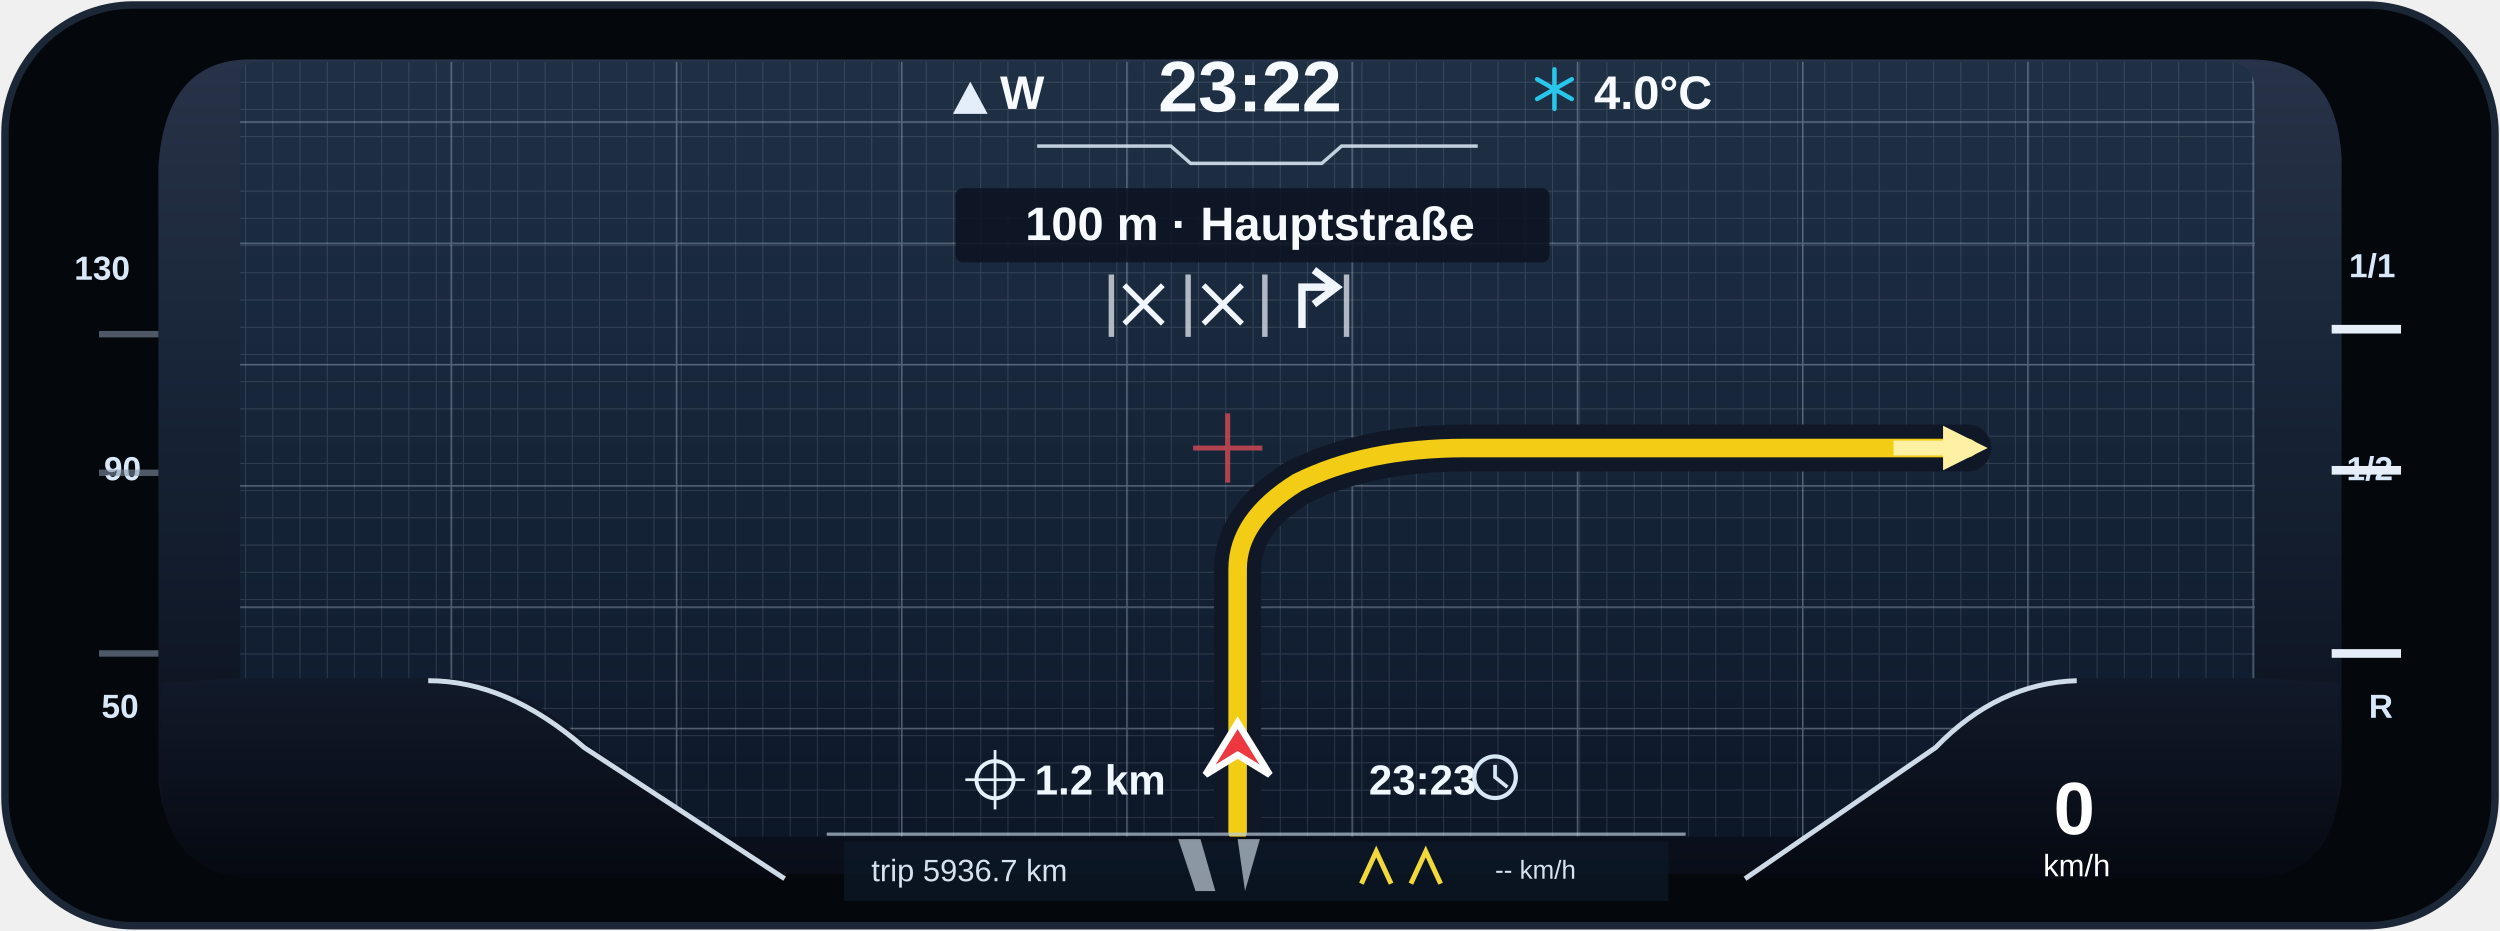
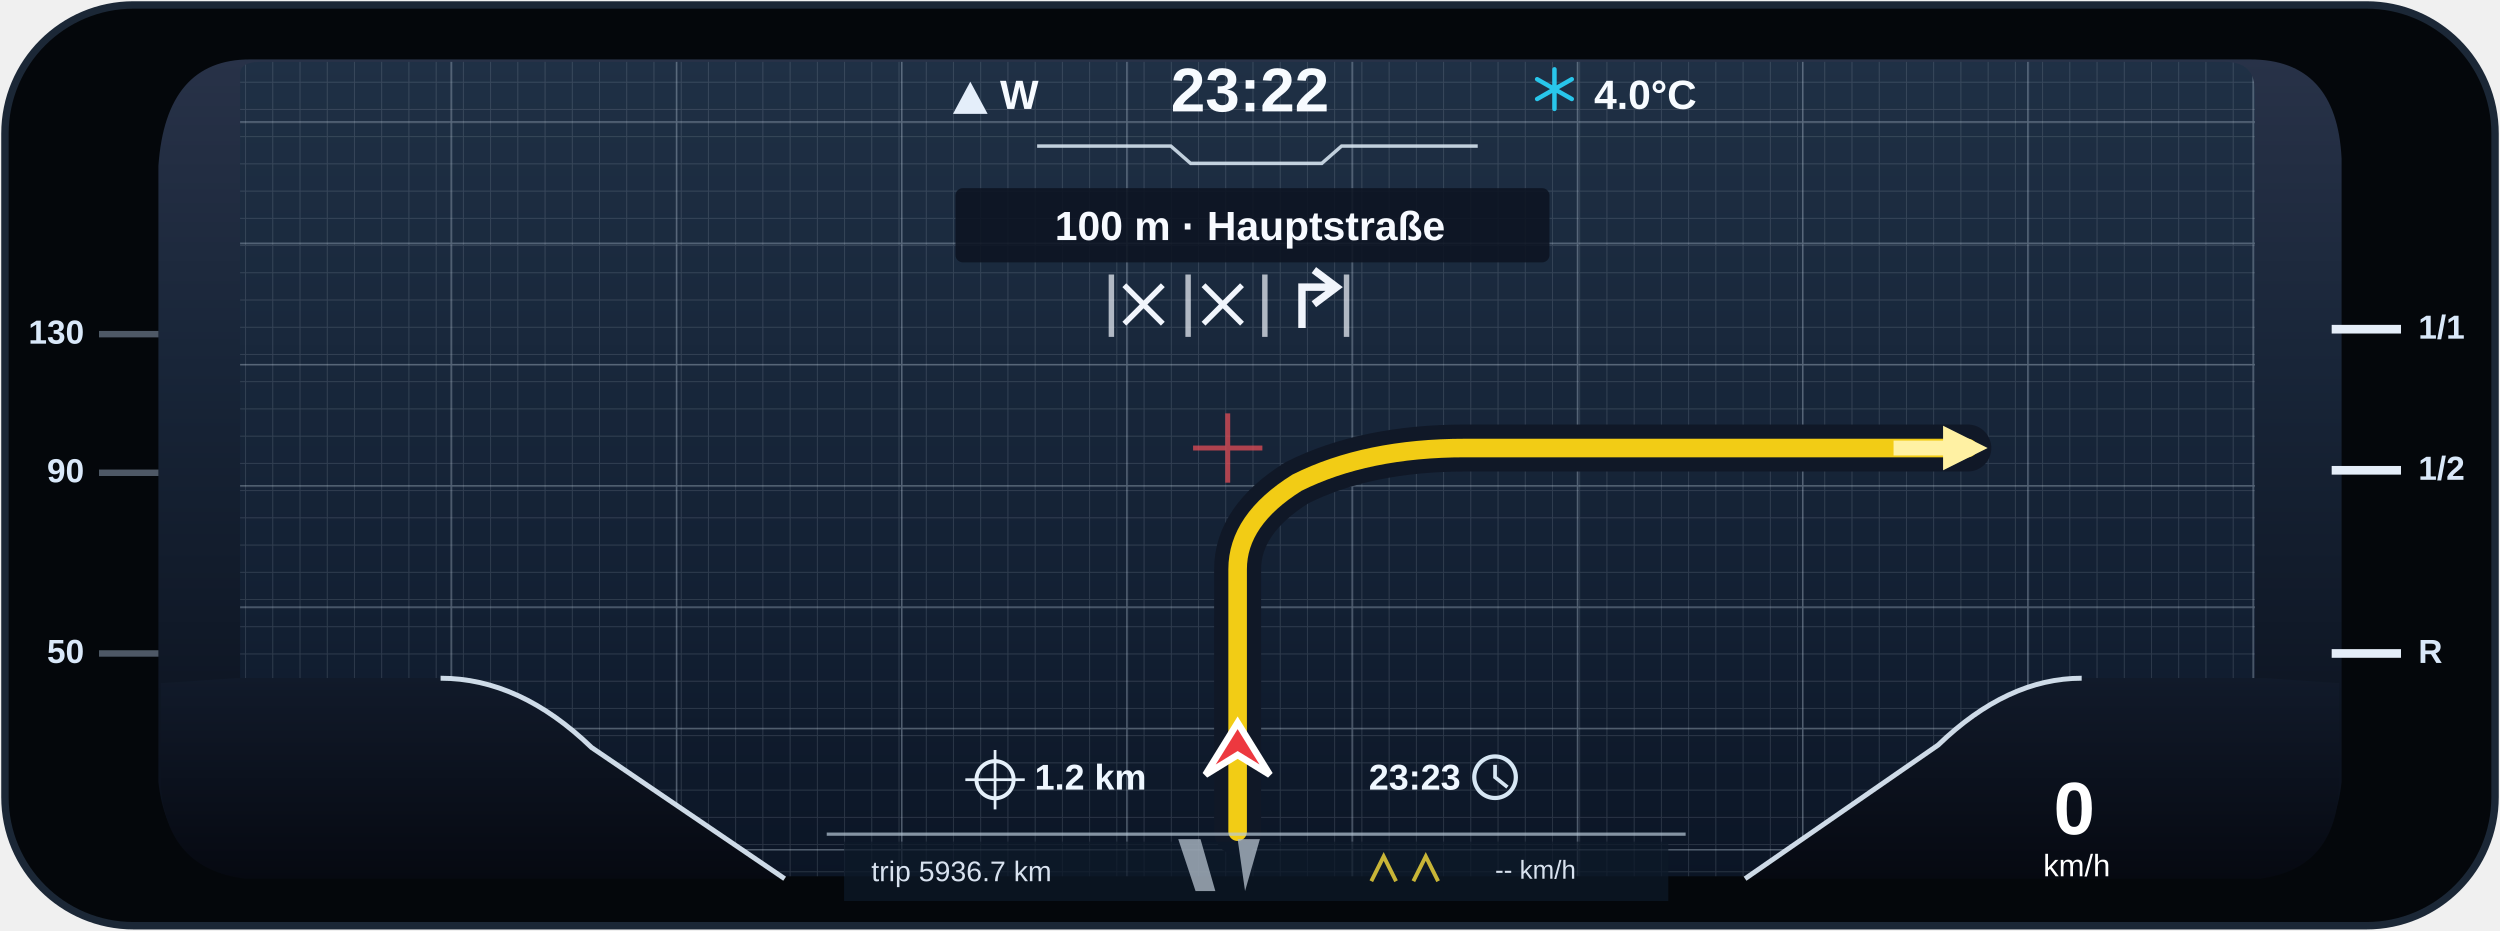
<svg xmlns="http://www.w3.org/2000/svg" id="navv-full-svg" viewBox="0 0 1010 376" preserveAspectRatio="xMidYMid meet" role="img" aria-label="AID10 Voll: durchgehende Kartenansicht, obere Navigation und untere Cockpit-Statusleiste">
  <defs>
    <style>#navv-full-svg{font-family:Arial,"Helvetica Neue",Helvetica,sans-serif;font-variant-numeric:tabular-nums}.f-main{fill:#f5f8ff;font-weight:600}.f-sub{fill:#d4dce9;font-weight:500}</style>
    <linearGradient id="f-display" x1="0" y1="0" x2="0" y2="1">
      <stop stop-color="#283248" />
      <stop offset=".38" stop-color="#182538" />
      <stop offset="1" stop-color="#090e19" />
    </linearGradient>
    <linearGradient id="f-mapbg" x1="0" y1="0" x2="0" y2="1">
      <stop stop-color="#1f3045" />
      <stop offset=".7" stop-color="#121f32" />
      <stop offset="1" stop-color="#0b1525" />
    </linearGradient>
    <linearGradient id="f-cutout" x1="0" y1="0" x2="0" y2="1">
      <stop stop-color="#111a2a" />
      <stop offset="1" stop-color="#060911" />
    </linearGradient>
    <pattern id="f-grid-fine" width="11" height="11" patternUnits="userSpaceOnUse">
      <path d="M11 0H0V11" stroke="#aebbc9" stroke-opacity=".18" stroke-width=".75" fill="none" />
    </pattern>
    <pattern id="f-grid-major" width="91" height="49" patternUnits="userSpaceOnUse">
      <path d="M91 0H0V49" stroke="#b7c7d6" stroke-opacity=".39" stroke-width="1.25" fill="none" />
    </pattern>
    <clipPath id="f-mainclip">
-       <path d="M97 30Q97 25 105 25H899Q911 25 911 37V303H842L790 338H237L171 306H97Z" />
+       <path d="M97 30Q97 25 105 25H899Q911 25 911 37V274H841Q811 274 783 301L705 355H317L239 302Q210 274 178 274H97Z" />
    </clipPath>
  </defs>
  <rect x="2" y="2" width="1006" height="372" rx="52" fill="#04070b" stroke="#1b2736" stroke-width="3" />
  <path d="M101 24H909Q944 24 946 64V316Q942 353 904 353H105Q68 353 64 316V67Q67 24 101 24Z" fill="url(#f-display)" />
  <g id="full-map-surface" clip-path="url(#f-mainclip)">
    <rect x="90" y="24" width="830" height="330" fill="url(#f-mapbg)" />
    <g id="full-grid">
      <rect x="90" y="24" width="830" height="330" fill="url(#f-grid-fine)" />
      <rect x="90" y="24" width="830" height="330" fill="url(#f-grid-major)" />
      <path d="M496 167v28m-14-14h28" stroke="#e14c55" stroke-width="2" fill="none" opacity=".75" />
    </g>
    <g id="full-map-visual" style="display:none">
      <rect x="90" y="24" width="830" height="330" fill="#263b48" />
      <path d="M110 82H915M106 157H914M101 247H920M190 20V353M325 20V356M462 20V351M619 20V353M756 20V355M862 20V355" stroke="#667e8d" stroke-width="27" fill="none" />
      <path d="M110 82H915M106 157H914M101 247H920M190 20V353M325 20V356M462 20V351M619 20V353M756 20V355M862 20V355" stroke="#aec0cc" stroke-opacity=".7" stroke-width="2.3" fill="none" />
      <rect x="218" y="177" width="70" height="42" rx="4" fill="#374e5a" />
      <rect x="656" y="178" width="71" height="48" rx="4" fill="#344c59" />
    </g>
    <g id="full-map-route">
      <path d="M500 336V230Q500 210 524 195Q552 181 592 181H795" fill="none" stroke="#101827" stroke-width="19" stroke-linecap="round" />
      <path d="M500 336V230Q500 210 524 195Q552 181 592 181H795" fill="none" stroke="#f2cc15" stroke-width="7.5" stroke-linecap="round" />
      <path d="M785 172l18 9-18 9v-6h-20v-6h20z" fill="#fff1a3" />
      <path d="M500 292l-13 21 13-8 13 8z" stroke="#fff" stroke-width="2.7" fill="#ed383f" />
    </g>
+     <g id="full-app-placeholder" style="display:none">
+       <rect x="389" y="145" width="234" height="85" rx="10" fill="#0c1728" stroke="#527891" stroke-opacity=".6" />
+       <text x="506" y="180" fill="#d8e7f5" text-anchor="middle" font-size="18" font-weight="600">CarPlay-App</text>
+       <text x="506" y="204" fill="#94acbd" text-anchor="middle" font-size="12">Vorschau · nur Editor</text>
+     </g>
+     <g id="full-off-placeholder" style="display:none">
+       <text x="506" y="183" fill="#8ea4ba" text-anchor="middle" font-size="19" font-weight="600">CarPlay aus</text>
+       <text x="506" y="209" fill="#6f8398" text-anchor="middle" font-size="12">nur Editor</text>
+     </g>
  </g>
  <g id="full-top-status" fill="#f7fbff">
    <path d="M392 33l-7 13h14z" fill="#e4eefa" />
-     <text x="404" y="44" font-size="19" font-weight="650">W</text>
-     <text x="505" y="45" text-anchor="middle" font-size="29" font-weight="650">23:22</text>
+     <text x="404" y="44" font-size="16.5" font-weight="650">W</text>
+     <text x="505" y="45" text-anchor="middle" font-size="25" font-weight="650">23:22</text>
    <g stroke="#28c6eb" stroke-width="1.8" stroke-linecap="round" transform="translate(628 36)">
      <path d="M0-8V8M-7-4L7 4M-7 4L7-4" />
    </g>
-     <text x="644" y="44" font-size="19" font-weight="600">4.0°C</text>
+     <text x="644" y="44" font-size="16.5" font-weight="600">4.0°C</text>
    <path d="M419 59H473l8 7h53l8-7h55" fill="none" stroke="#deecf8" stroke-width="1.4" opacity=".85" />
  </g>
  <g id="full-top-text">
    <rect x="386" y="76" width="240" height="30" rx="3" fill="#0c1321" opacity=".86" />
-     <text id="full-top-label" x="505" y="97" text-anchor="middle" font-size="19" font-weight="650" fill="#f7faff">100 m · Hauptstraße</text>
+     <text id="full-top-label" x="505" y="97" text-anchor="middle" font-size="16.5" font-weight="650" fill="#f7faff">100 m · Hauptstraße</text>
  </g>
  <g id="full-top-lanes" fill="none" stroke="#f1f5fc" stroke-width="2.2" stroke-linecap="square">
    <path d="M449 112v23m31-23v23m31-23v23m33-23v23" stroke-opacity=".7" />
    <path d="M455 116l14 14m0-14l-14 14M487 116l14 14m0-14l-14 14" />
    <path d="M526 131v-15h12m-6-6l8 6-8 6" stroke-width="3" />
  </g>
  <g id="full-lower-corners">
    <path d="M95 274H178Q210 274 239 302L317 355H99Q67 351 65 317V276Z" fill="url(#f-cutout)" />
    <path d="M916 274H841Q811 274 783 301L705 355H913Q944 351 945 317V276Z" fill="url(#f-cutout)" />
-     <path d="M173 275Q205 275 236 302L317 355M839 275Q807 276 782 302L705 355" fill="none" stroke="#dce9f5" stroke-width="2" opacity=".93" />
+     <path d="M178 274Q210 274 239 302L317 355M841 274Q811 274 783 301L705 355" fill="none" stroke="#dce9f5" stroke-width="2" opacity=".93" />
  </g>
-   <g id="full-bottom-info" fill="#eff7ff" font-size="17" font-weight="600">
+   <g id="full-bottom-info" fill="#eff7ff" font-size="14.5" font-weight="600">
    <g id="full-bottom-distance">
      <circle cx="402" cy="315" r="7.5" fill="none" stroke="#e5f0fa" stroke-width="1.6" />
      <path d="M402 303v24m-12-12h24" fill="none" stroke="#e5f0fa" stroke-width="1.1" />
-       <text x="418" y="321">1.2 km</text>
+       <text x="418" y="319">1.2 km</text>
    </g>
    <g id="full-bottom-eta">
-       <text id="full-bottom-eta-label" x="553" y="321">23:23</text>
+       <text id="full-bottom-eta-label" x="553" y="319">23:23</text>
      <circle cx="604" cy="314" r="8.4" stroke="#d7e7f4" stroke-width="1.7" fill="none" />
      <path d="M604 309v5l5 4" fill="none" stroke="#d7e7f4" stroke-width="1.5" />
    </g>
  </g>
-   <g id="full-footer" fill="#d8e2ef" font-size="12.5">
+   <g id="full-footer" fill="#d8e2ef" font-size="11.5">
    <path d="M334 337H681" stroke="#b8c9d8" stroke-opacity=".7" stroke-width="1.3" />
    <rect x="341" y="340" width="333" height="24" fill="#0c1828" opacity=".73" />
    <text x="352" y="356">trip 5936.7 km</text>
    <path d="M483 360l-7-21h9l6 21m9-21h9l-6 21" fill="#b5c1ce" opacity=".75" />
-     <path d="M550 357l6-13 6 13m8 0l6-13 6 13" stroke="#f2d83b" fill="none" stroke-width="2" />
+     <path d="M554 356l5-10 5 10m7 0l5-10 5 10" stroke="#f2d83b" fill="none" stroke-width="1.6" opacity=".82" />
    <text x="604" y="355" font-size="10.5">-- km/h</text>
  </g>
  <g id="full-speed" fill="#fff">
    <text x="838" y="337" text-anchor="middle" font-size="30" font-weight="650">0</text>
    <text x="839" y="354" text-anchor="middle" font-size="12.5">km/h</text>
  </g>
  <g id="full-side-metrics" fill="#d9e8f9" font-size="13.5" font-weight="600">
-     <text x="30" y="113">130</text>
-     <text x="42" y="194">90</text>
-     <text x="41" y="290">50</text>
+     <g text-anchor="end" dominant-baseline="middle">
+       <text x="34" y="135">130</text>
+       <text x="34" y="191">90</text>
+       <text x="34" y="264">50</text>
+     </g>
    <path d="M40 135h24m-24 56h24m-24 73h24" stroke="#8596aa" stroke-width="2.6" opacity=".57" />
-     <text x="949" y="112">1/1</text>
-     <text x="948" y="194">1/2</text>
-     <text x="957" y="290">R</text>
+     <g text-anchor="start" dominant-baseline="middle">
+       <text x="977" y="133">1/1</text>
+       <text x="977" y="190">1/2</text>
+       <text x="977" y="264">R</text>
+     </g>
    <path d="M942 133h28m-28 57h28m-28 74h28" stroke="#e5eef9" stroke-width="3.5" />
  </g>
  <g id="full-carplay-overlay" style="display:none">
    <rect x="426" y="218" width="186" height="58" rx="8" fill="#152337" stroke="#76aac3" stroke-width="1.5" />
    <text x="440" y="239" fill="#ecf8ff" font-size="13">CarPlay-Manöverkarte</text>
    <text x="441" y="260" fill="#aaf8c9" font-size="18" font-weight="650">↱ 100 m</text>
  </g>
</svg>
